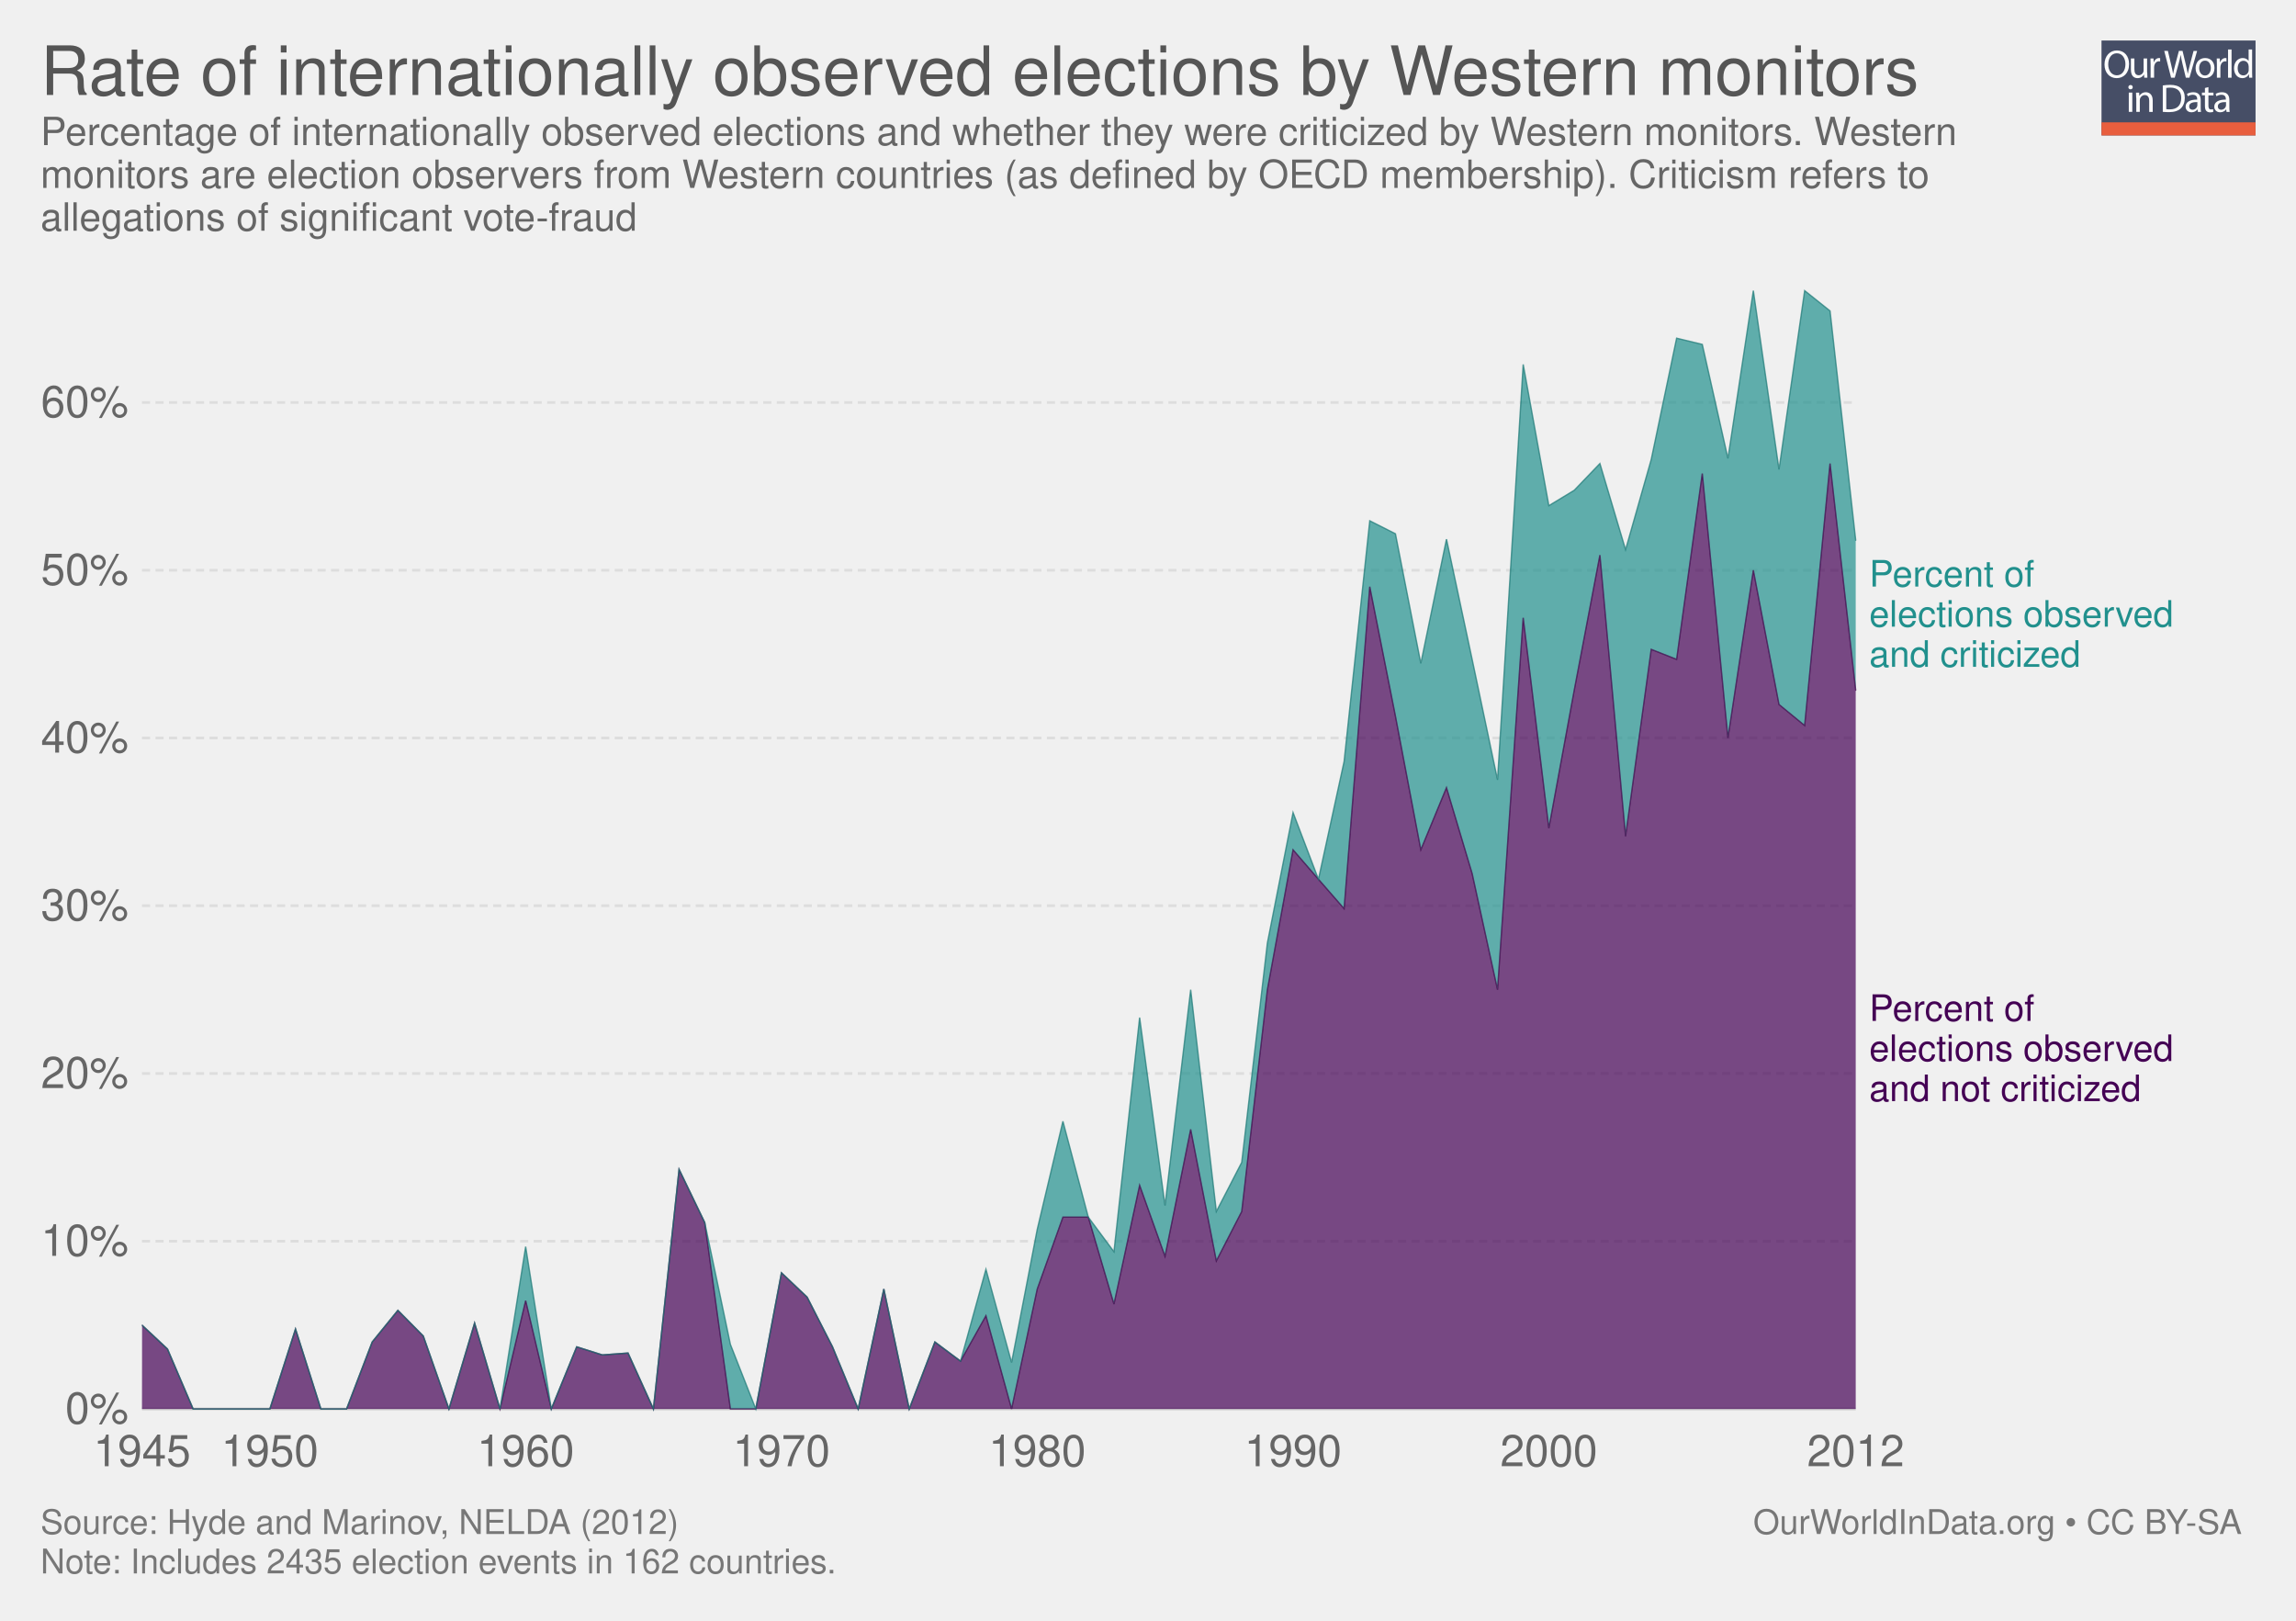
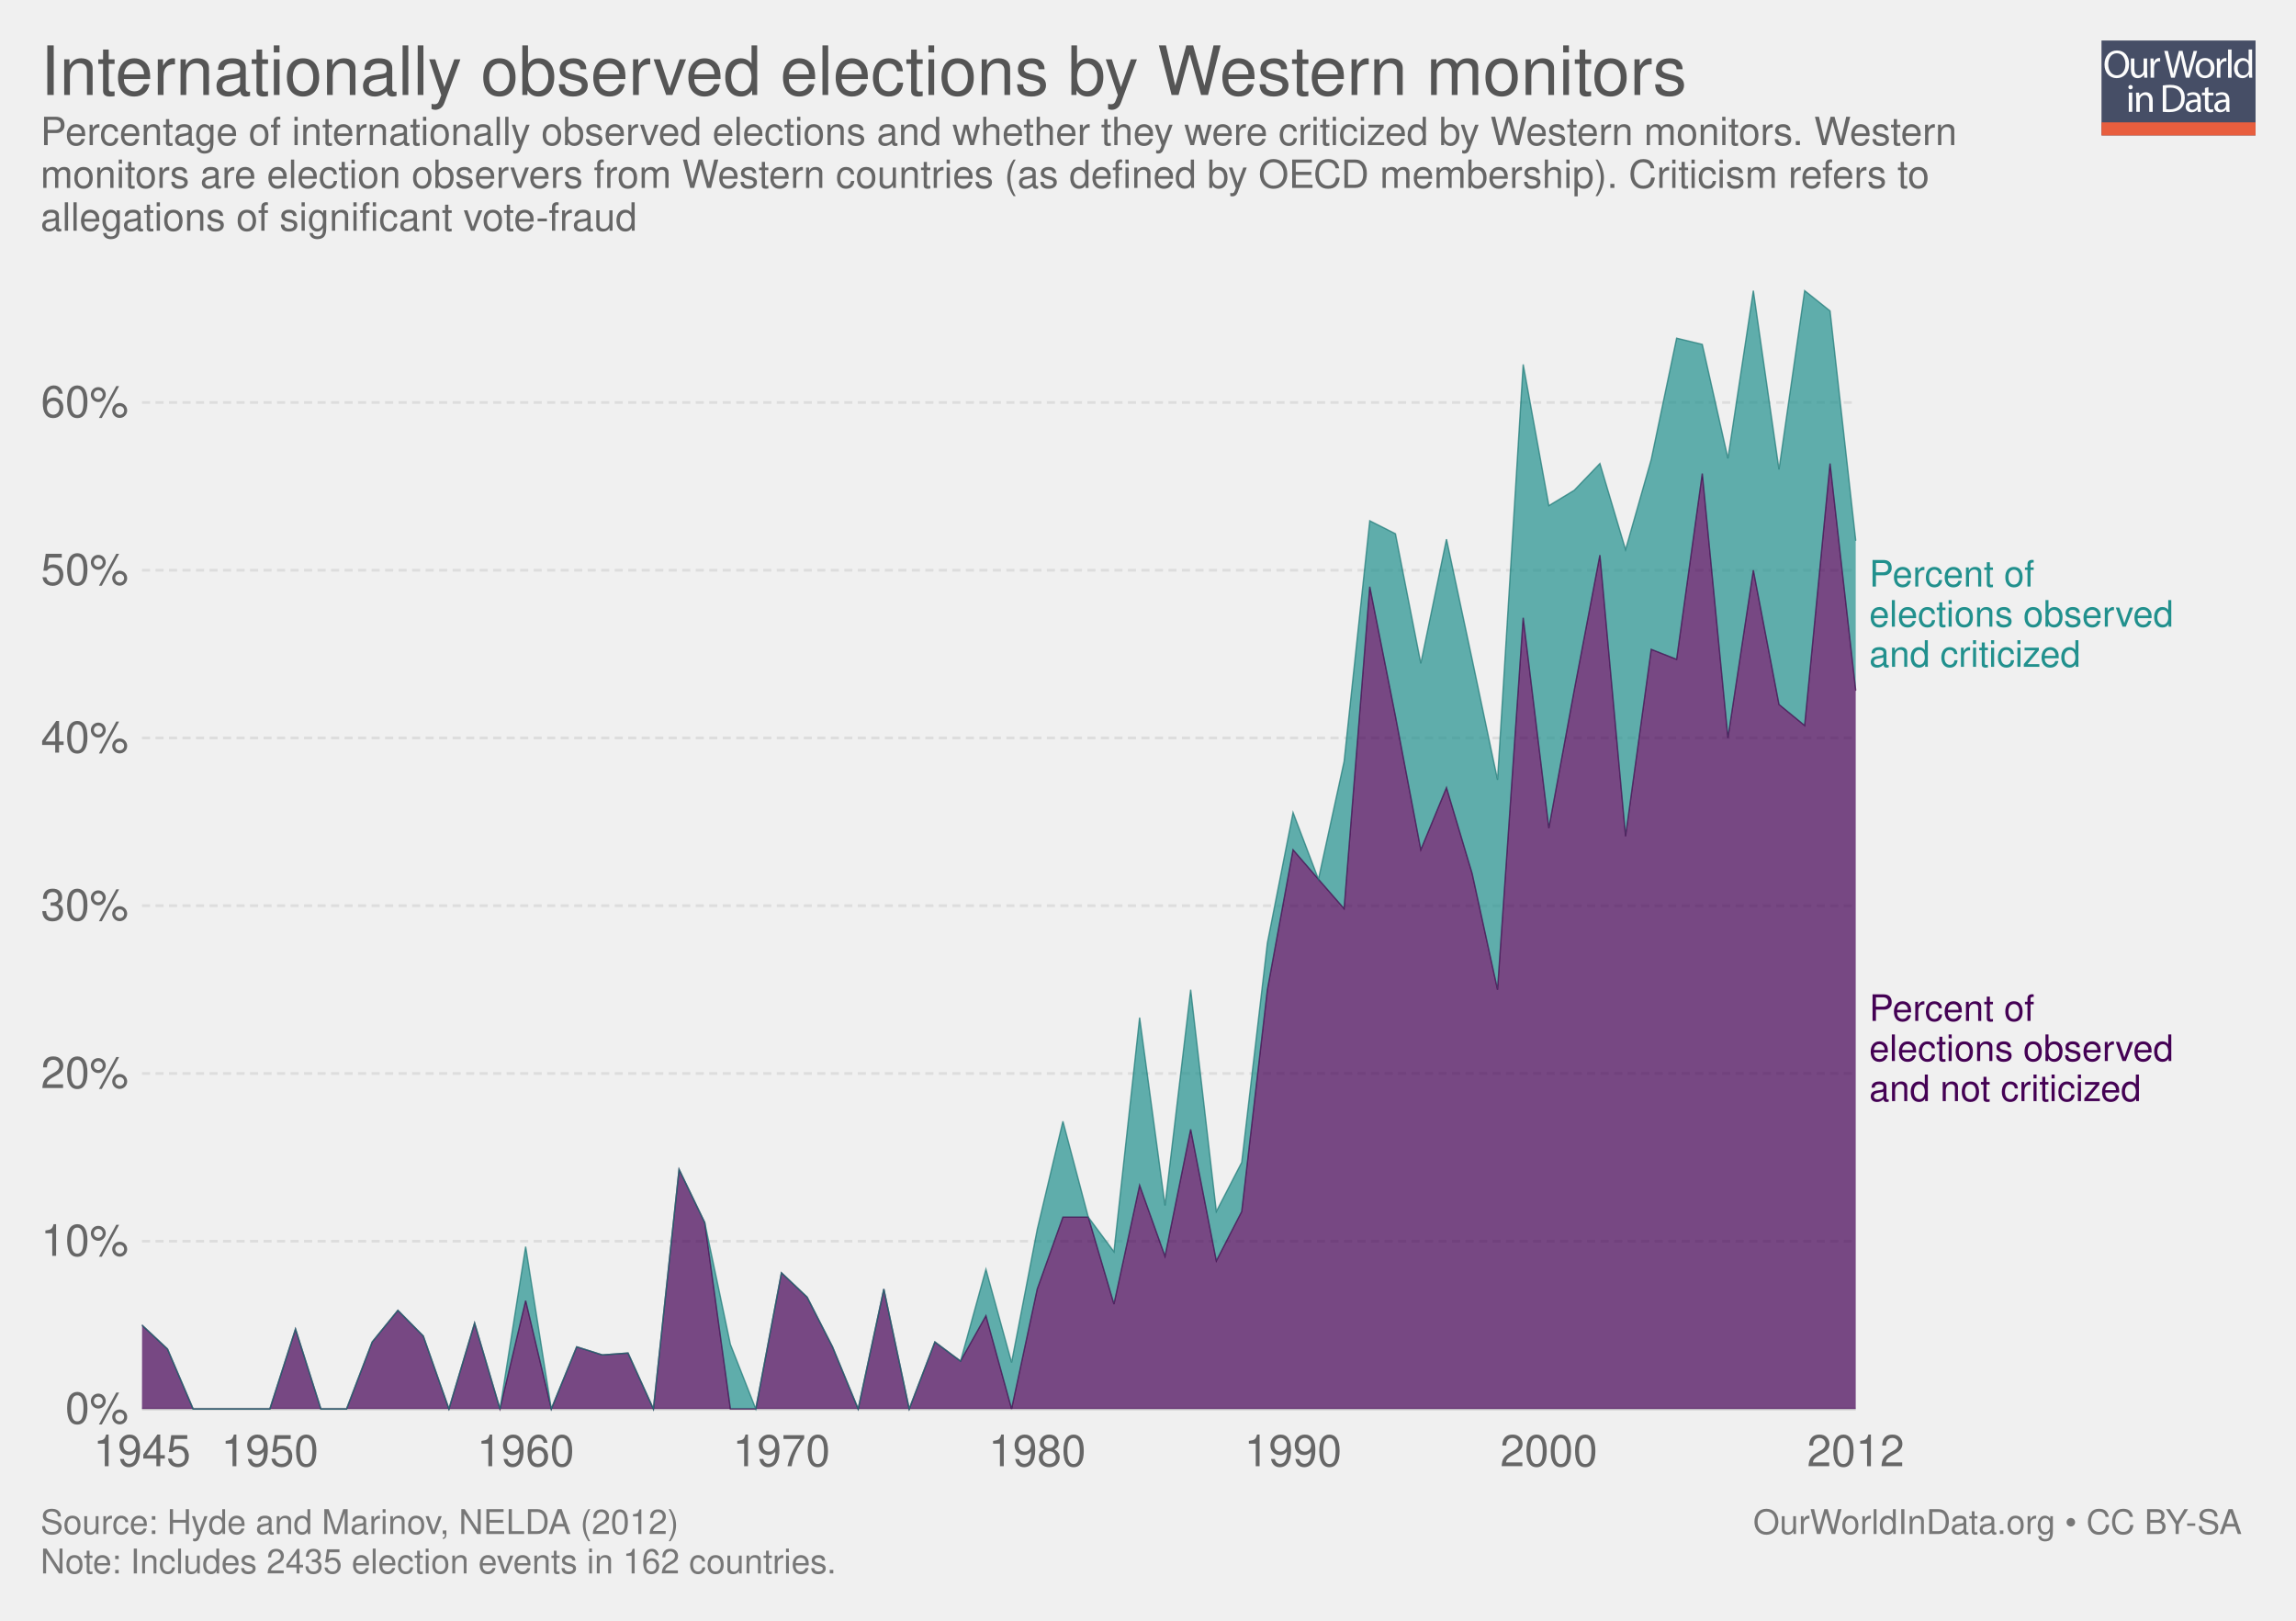
<svg xmlns="http://www.w3.org/2000/svg" xmlns:xlink="http://www.w3.org/1999/xlink" version="1.1" style="font-family: 'Helvetica Neue', Helvetica, Arial, sans-serif; font-size: 18px; background-color: white; text-rendering: optimizeLegibility; -webkit-font-smoothing: antialiased;" width="850" height="600">
  <g class="ChartTab">
    <g class="HeaderView">
      <g opacity="0.8" transform="translate(778, 15) scale(0.27)">
        <a xlink:href="https://ourworldindata.org" target="_blank">
          <g>
            <rect x="0" y="0" fill="#1B2543" width="211.2" height="130.1" />
            <rect x="0" y="112.2" fill="#E63912" width="211.2" height="17.9" />
            <g>
              <rect x="1.2" y="12.3" fill="none" width="210.2" height="99.2" />
              <path fill="#FFFFFF" d="M37.8,32.2c0,12.7-7.7,19.4-17.1,19.4c-9.7,0-16.6-7.5-16.6-18.7c0-11.7,7.3-19.3,17.1-19.3 C31.3,13.7,37.8,21.3,37.8,32.2z M9.2,32.8c0,7.9,4.3,14.9,11.8,14.9c7.5,0,11.8-6.9,11.8-15.3c0-7.3-3.8-14.9-11.8-14.9 C13.1,17.5,9.2,24.8,9.2,32.8z" />
              <path fill="#FFFFFF" d="M62.7,43.8c0,2.7,0.1,5.1,0.2,7.2h-4.3l-0.3-4.3h-0.1c-1.3,2.1-4,4.9-8.8,4.9c-4.2,0-9.1-2.3-9.1-11.6 V24.6h4.8v14.6c0,5,1.5,8.4,5.9,8.4c3.2,0,5.5-2.2,6.3-4.4c0.3-0.7,0.4-1.6,0.4-2.5V24.6h4.8V43.8z" />
              <path fill="#FFFFFF" d="M67.3,32.8c0-3.1-0.1-5.8-0.2-8.2h4.2l0.2,5.2h0.2c1.2-3.5,4.1-5.8,7.3-5.8c0.5,0,0.9,0.1,1.4,0.2v4.5 c-0.5-0.1-1-0.2-1.6-0.2c-3.4,0-5.8,2.6-6.5,6.2c-0.1,0.7-0.2,1.4-0.2,2.2V51h-4.8V32.8z" />
              <path fill="#FFFFFF" d="M95.4,51l-9.4-36.8h5l4.4,18.6c1.1,4.6,2.1,9.2,2.7,12.7h0.1c0.6-3.7,1.8-8,3-12.8l4.9-18.5h5l4.5,18.7 c1,4.4,2,8.7,2.6,12.6h0.1c0.8-4,1.8-8.1,3-12.7l4.9-18.5h4.9L120.6,51h-5L111,31.9c-1.1-4.7-1.9-8.3-2.4-12h-0.1 c-0.7,3.7-1.5,7.3-2.8,12L100.4,51H95.4z" />
              <path fill="#FFFFFF" d="M154.9,37.6c0,9.8-6.8,14-13.2,14c-7.2,0-12.7-5.2-12.7-13.6c0-8.8,5.8-14,13.1-14 C149.8,24,154.9,29.5,154.9,37.6z M133.9,37.9c0,5.8,3.3,10.1,8,10.1c4.6,0,8-4.3,8-10.3c0-4.5-2.2-10.1-7.9-10.1 C136.3,27.6,133.9,32.8,133.9,37.9z" />
              <path fill="#FFFFFF" d="M158.2,32.8c0-3.1-0.1-5.8-0.2-8.2h4.2l0.2,5.2h0.2c1.2-3.5,4.1-5.8,7.3-5.8c0.5,0,0.9,0.1,1.4,0.2v4.5 c-0.5-0.1-1-0.2-1.6-0.2c-3.4,0-5.8,2.6-6.5,6.2c-0.1,0.7-0.2,1.4-0.2,2.2V51h-4.8V32.8z" />
              <path fill="#FFFFFF" d="M173.5,12.3h4.8V51h-4.8V12.3z" />
              <path fill="#FFFFFF" d="M206.5,12.3v31.9c0,2.3,0.1,5,0.2,6.8h-4.3l-0.2-4.6H202c-1.5,2.9-4.7,5.2-9,5.2 c-6.4,0-11.3-5.4-11.3-13.4c-0.1-8.8,5.4-14.2,11.9-14.2c4,0,6.8,1.9,8,4h0.1V12.3H206.5z M201.7,35.4c0-0.6-0.1-1.4-0.2-2 c-0.7-3.1-3.3-5.6-6.9-5.6c-5,0-7.9,4.4-7.9,10.2c0,5.3,2.6,9.8,7.8,9.8c3.2,0,6.2-2.1,7.1-5.7c0.2-0.7,0.2-1.3,0.2-2.1V35.4z" />
              <path fill="#FFFFFF" d="M42.8,64c0.1,1.6-1.1,2.9-3.1,2.9c-1.7,0-2.9-1.3-2.9-2.9c0-1.7,1.3-3,3-3C41.7,61,42.8,62.3,42.8,64z M37.4,97.8V71.4h4.8v26.4H37.4z" />
              <path fill="#FFFFFF" d="M47.5,78.6c0-2.7-0.1-5-0.2-7.1h4.3l0.3,4.4h0.1c1.3-2.5,4.4-5,8.8-5c3.7,0,9.4,2.2,9.4,11.2v15.8h-4.8 V82.6c0-4.3-1.6-7.8-6.1-7.8c-3.2,0-5.6,2.2-6.5,4.9c-0.2,0.6-0.3,1.4-0.3,2.2v15.9h-4.8V78.6z" />
              <path fill="#FFFFFF" d="M84,61.6c2.9-0.4,6.3-0.8,10.1-0.8c6.8,0,11.7,1.6,14.9,4.6c3.3,3,5.2,7.3,5.2,13.2c0,6-1.9,10.9-5.3,14.3 c-3.4,3.4-9.1,5.3-16.3,5.3c-3.4,0-6.2-0.2-8.6-0.4V61.6z M88.8,94.1c1.2,0.2,3,0.3,4.8,0.3c10.2,0,15.7-5.7,15.7-15.6 c0.1-8.7-4.9-14.2-14.9-14.2c-2.5,0-4.3,0.2-5.6,0.5V94.1z" />
              <path fill="#FFFFFF" d="M132.1,97.8l-0.4-3.3h-0.2c-1.5,2.1-4.3,3.9-8.1,3.9c-5.4,0-8.1-3.8-8.1-7.6c0-6.4,5.7-9.9,15.9-9.8v-0.5 c0-2.2-0.6-6.1-6-6.1c-2.5,0-5,0.8-6.9,2l-1.1-3.2c2.2-1.4,5.4-2.3,8.7-2.3c8.1,0,10.1,5.5,10.1,10.8v9.9c0,2.3,0.1,4.5,0.4,6.3 H132.1z M131.4,84.4c-5.3-0.1-11.2,0.8-11.2,5.9c0,3.1,2.1,4.6,4.5,4.6c3.4,0,5.6-2.2,6.4-4.4c0.2-0.5,0.3-1,0.3-1.5V84.4z" />
              <path fill="#FFFFFF" d="M146.6,63.9v7.6h6.9v3.7h-6.9v14.2c0,3.3,0.9,5.1,3.6,5.1c1.3,0,2.2-0.2,2.8-0.3l0.2,3.6 c-0.9,0.4-2.4,0.7-4.3,0.7c-2.2,0-4-0.7-5.2-2c-1.4-1.4-1.9-3.8-1.9-6.9V75.1h-4.1v-3.7h4.1v-6.3L146.6,63.9z" />
              <path fill="#FFFFFF" d="M171.4,97.8l-0.4-3.3h-0.2c-1.5,2.1-4.3,3.9-8.1,3.9c-5.4,0-8.1-3.8-8.1-7.6c0-6.4,5.7-9.9,15.9-9.8v-0.5 c0-2.2-0.6-6.1-6-6.1c-2.5,0-5,0.8-6.9,2l-1.1-3.2c2.2-1.4,5.4-2.3,8.7-2.3c8.1,0,10.1,5.5,10.1,10.8v9.9c0,2.3,0.1,4.5,0.4,6.3 H171.4z M170.7,84.4c-5.3-0.1-11.2,0.8-11.2,5.9c0,3.1,2.1,4.6,4.5,4.6c3.4,0,5.6-2.2,6.4-4.4c0.2-0.5,0.3-1,0.3-1.5V84.4z" />
            </g>
          </g>
        </a>
      </g>
      <a href="https://ourworldindata.org/grapher/rate-of-internationally-observed-elections-nelda" target="_blank">
        <text font-size="25.20" x="15.0" y="35.2" fill="#555">
-           <tspan x="15" y="35.16">Rate of internationally observed elections by Western monitors</tspan>
+           <tspan x="15" y="35.16">Internationally observed elections by Western monitors</tspan>
        </text>
      </a>
      <text font-size="14.40" x="15.0" y="53.7" fill="#666">
        <tspan x="15" y="53.72">Percentage of internationally observed elections and whether they were criticized by Western monitors. Western</tspan>
        <tspan x="15" y="69.56">monitors are election observers from Western countries (as defined by OECD membership). Criticism refers to</tspan>
        <tspan x="15" y="85.4">allegations of significant vote-fraud</tspan>
      </text>
    </g>
    <g class="StackedArea">
      <defs>
        <clipPath id="boundsClip-1">
          <rect x="52.562" y="0" width="820" height="870.4" />
        </clipPath>
      </defs>
      <g class="AxisBoxView">
        <g class="HorizontalAxis">
          <text x="52.6" y="542.8" fill="#666" text-anchor="middle" font-size="16.2">1945</text>
          <text x="99.9" y="542.8" fill="#666" text-anchor="middle" font-size="16.2">1950</text>
          <text x="194.6" y="542.8" fill="#666" text-anchor="middle" font-size="16.2">1960</text>
          <text x="289.3" y="542.8" fill="#666" text-anchor="middle" font-size="16.2">1970</text>
          <text x="384" y="542.8" fill="#666" text-anchor="middle" font-size="16.2">1980</text>
          <text x="478.7" y="542.8" fill="#666" text-anchor="middle" font-size="16.2">1990</text>
          <text x="573.4" y="542.8" fill="#666" text-anchor="middle" font-size="16.2">2000</text>
          <text x="687" y="542.8" fill="#666" text-anchor="middle" font-size="16.2">2012</text>
        </g>
        <g class="VerticalAxis">
          <text x="47.56" y="521.6" fill="#666" dominant-baseline="middle" text-anchor="end" font-size="16.2">0%</text>
          <text x="47.56" y="459.5" fill="#666" dominant-baseline="middle" text-anchor="end" font-size="16.2">10%</text>
          <text x="47.56" y="397.4" fill="#666" dominant-baseline="middle" text-anchor="end" font-size="16.2">20%</text>
          <text x="47.56" y="335.3" fill="#666" dominant-baseline="middle" text-anchor="end" font-size="16.2">30%</text>
          <text x="47.56" y="273.2" fill="#666" dominant-baseline="middle" text-anchor="end" font-size="16.2">40%</text>
          <text x="47.56" y="211.1" fill="#666" dominant-baseline="middle" text-anchor="end" font-size="16.2">50%</text>
          <text x="47.56" y="149" fill="#666" dominant-baseline="middle" text-anchor="end" font-size="16.2">60%</text>
        </g>
        <g class="AxisGridLines">
          <line x1="52.56" y1="521.6" x2="687.00" y2="521.6" stroke="#ccc" />
          <line x1="52.56" y1="459.5" x2="687.00" y2="459.5" stroke="#ddd" stroke-dasharray="3,2" />
          <line x1="52.56" y1="397.4" x2="687.00" y2="397.4" stroke="#ddd" stroke-dasharray="3,2" />
          <line x1="52.56" y1="335.3" x2="687.00" y2="335.3" stroke="#ddd" stroke-dasharray="3,2" />
          <line x1="52.56" y1="273.2" x2="687.00" y2="273.2" stroke="#ddd" stroke-dasharray="3,2" />
          <line x1="52.56" y1="211.1" x2="687.00" y2="211.1" stroke="#ddd" stroke-dasharray="3,2" />
          <line x1="52.56" y1="149" x2="687.00" y2="149" stroke="#ddd" stroke-dasharray="3,2" />
        </g>
      </g>
      <g clip-path="url(#boundsClip-1)">
        <g class="HeightedLegend clickable">
          <g class="legendMark">
            <rect x="687.005" y="206.35" width="147.995" height="42.7" fill="#fff" opacity="0" />
            <text font-size="13.50" x="692.0" y="217.2" fill="rgb(33, 144, 141)">
              <tspan x="692.005" y="217.15">Percent of</tspan>
              <tspan x="692.005" y="232">elections observed</tspan>
              <tspan x="692.005" y="246.85">and criticized</tspan>
            </text>
          </g>
          <g class="legendMark">
            <rect x="687.005" y="367.15" width="147.995" height="42.7" fill="#fff" opacity="0" />
            <text font-size="13.50" x="692.0" y="377.9" fill="rgb(68, 1, 84)">
              <tspan x="692.005" y="377.95">Percent of</tspan>
              <tspan x="692.005" y="392.8">elections observed</tspan>
              <tspan x="692.005" y="407.65">and not criticized</tspan>
            </text>
          </g>
        </g>
        <g class="Areas">
          <rect x="52.562" y="107.6" width="634.443" height="414" opacity="0" fill="rgba(255,255,255,0)" />
          <path stroke-linecap="round" d="M52.6 490.6L62 499.4L71.5 521.6L81 521.6L90.4 521.6L99.9 521.6L109.4 492L118.8 521.6L128.3 521.6L137.8 496.8L147.3 485.1L156.7 494.6L166.2 521.6L175.7 489.8L185.1 521.6L194.6 481.5L204.1 521.6L213.5 498.6L223 501.6L232.5 500.9L241.9 521.6L251.4 432.9L260.9 452.6L270.4 521.6L279.8 521.6L289.3 471.2L298.8 480.2L308.2 498.6L317.7 521.6L327.2 477.2L336.6 521.6L346.1 496.8L355.6 503.9L365 487.1L374.5 521.6L384 477.2L393.5 450.6L402.9 450.6L412.4 482.8L421.9 438.8L431.3 465.1L440.8 418.1L450.3 466.8L459.7 448.5L469.2 366.4L478.7 314.6L488.1 325.5L497.6 336.4L507.1 217.2L516.6 265.1L526 314.6L535.5 291.6L545 323.4L554.4 366.4L563.9 228.7L573.4 306.6L582.8 255.5L592.3 205.5L601.8 309.6L611.3 240.4L620.7 244.1L630.2 175.3L639.7 273.2L649.1 211.1L658.6 260.8L668.1 268.6L677.5 171.6L687 255.5L687.005 521.6L52.562 521.6" fill="rgb(68, 1, 84)" fill-opacity="0.7" class="World_1-area" />
          <path stroke-linecap="round" d="M52.6 490.6L62 499.4L71.5 521.6L81 521.6L90.4 521.6L99.9 521.6L109.4 492L118.8 521.6L128.3 521.6L137.8 496.8L147.3 485.1L156.7 494.6L166.2 521.6L175.7 489.8L185.1 521.6L194.6 461.5L204.1 521.6L213.5 498.6L223 501.6L232.5 500.9L241.9 521.6L251.4 432.9L260.9 452.6L270.4 497.7L279.8 521.6L289.3 471.2L298.8 480.2L308.2 498.6L317.7 521.6L327.2 477.2L336.6 521.6L346.1 496.8L355.6 503.9L365 469.9L374.5 504.4L384 455.1L393.5 415.1L402.9 450.6L412.4 463.4L421.9 376.7L431.3 446.3L440.8 366.4L450.3 448.5L459.7 430.3L469.2 349.1L478.7 300.8L488.1 325.5L497.6 281.9L507.1 192.8L516.6 197.6L526 245.6L535.5 199.6L545 244.1L554.4 288.7L563.9 134.9L573.4 187.2L582.8 181.5L592.3 171.6L601.8 203.5L611.3 170.1L620.7 125.2L630.2 127.5L639.7 169.7L649.1 107.6L658.6 173.8L668.1 107.6L677.5 115.1L687 200L687 255.5L677.5 171.6L668.1 268.6L658.6 260.8L649.1 211.1L639.7 273.2L630.2 175.3L620.7 244.1L611.3 240.4L601.8 309.6L592.3 205.5L582.8 255.5L573.4 306.6L563.9 228.7L554.4 366.4L545 323.4L535.5 291.6L526 314.6L516.6 265.1L507.1 217.2L497.6 336.4L488.1 325.5L478.7 314.6L469.2 366.4L459.7 448.5L450.3 466.8L440.8 418.1L431.3 465.1L421.9 438.8L412.4 482.8L402.9 450.6L393.5 450.6L384 477.2L374.5 521.6L365 487.1L355.6 503.9L346.1 496.8L336.6 521.6L327.2 477.2L317.7 521.6L308.2 498.6L298.8 480.2L289.3 471.2L279.8 521.6L270.4 521.6L260.9 452.6L251.4 432.9L241.9 521.6L232.5 500.9L223 501.6L213.5 498.6L204.1 521.6L194.6 481.5L185.1 521.6L175.7 489.8L166.2 521.6L156.7 494.6L147.3 485.1L137.8 496.8L128.3 521.6L118.8 521.6L109.4 492L99.9 521.6L90.4 521.6L81 521.6L71.5 521.6L62 499.4L52.6 490.6" fill="rgb(33, 144, 141)" fill-opacity="0.7" class="World_0-area" />
          <path stroke-linecap="round" d="M52.6 490.6L62 499.4L71.5 521.6L81 521.6L90.4 521.6L99.9 521.6L109.4 492L118.8 521.6L128.3 521.6L137.8 496.8L147.3 485.1L156.7 494.6L166.2 521.6L175.7 489.8L185.1 521.6L194.6 481.5L204.1 521.6L213.5 498.6L223 501.6L232.5 500.9L241.9 521.6L251.4 432.9L260.9 452.6L270.4 521.6L279.8 521.6L289.3 471.2L298.8 480.2L308.2 498.6L317.7 521.6L327.2 477.2L336.6 521.6L346.1 496.8L355.6 503.9L365 487.1L374.5 521.6L384 477.2L393.5 450.6L402.9 450.6L412.4 482.8L421.9 438.8L431.3 465.1L440.8 418.1L450.3 466.8L459.7 448.5L469.2 366.4L478.7 314.6L488.1 325.5L497.6 336.4L507.1 217.2L516.6 265.1L526 314.6L535.5 291.6L545 323.4L554.4 366.4L563.9 228.7L573.4 306.6L582.8 255.5L592.3 205.5L601.8 309.6L611.3 240.4L620.7 244.1L630.2 175.3L639.7 273.2L649.1 211.1L658.6 260.8L668.1 268.6L677.5 171.6L687 255.5" stroke="rgb(57, 1, 70)" stroke-opacity="0.7" stroke-width="0.5" fill="none" class="World_1-border" />
          <path stroke-linecap="round" d="M52.6 490.6L62 499.4L71.5 521.6L81 521.6L90.4 521.6L99.9 521.6L109.4 492L118.8 521.6L128.3 521.6L137.8 496.8L147.3 485.1L156.7 494.6L166.2 521.6L175.7 489.8L185.1 521.6L194.6 461.5L204.1 521.6L213.5 498.6L223 501.6L232.5 500.9L241.9 521.6L251.4 432.9L260.9 452.6L270.4 497.7L279.8 521.6L289.3 471.2L298.8 480.2L308.2 498.6L317.7 521.6L327.2 477.2L336.6 521.6L346.1 496.8L355.6 503.9L365 469.9L374.5 504.4L384 455.1L393.5 415.1L402.9 450.6L412.4 463.4L421.9 376.7L431.3 446.3L440.8 366.4L450.3 448.5L459.7 430.3L469.2 349.1L478.7 300.8L488.1 325.5L497.6 281.9L507.1 192.8L516.6 197.6L526 245.6L535.5 199.6L545 244.1L554.4 288.7L563.9 134.9L573.4 187.2L582.8 181.5L592.3 171.6L601.8 203.5L611.3 170.1L620.7 125.2L630.2 127.5L639.7 169.7L649.1 107.6L658.6 173.8L668.1 107.6L677.5 115.1L687 200" stroke="rgb(28, 120, 118)" stroke-opacity="0.7" stroke-width="0.5" fill="none" class="World_0-border" />
        </g>
      </g>
    </g>
    <g style="fill: #777;" class="SourcesFooter">
      <g style="fill: #777;" class="clickable">
        <text font-size="12.60" x="15.0" y="567.9">
          <tspan x="15" y="567.88">Source: Hyde and Marinov, NELDA (2012)</tspan>
        </text>
      </g>
      <text font-size="12.60" x="15.0" y="582.5">
        <tspan x="15" y="582.48">Note: Includes 2435 election events in 162 countries.</tspan>
      </text>
      <text font-size="12.60" x="649.0" y="567.9">
        <tspan x="649.024" y="567.88">
          <a target="_blank" style="fill: #777;" href="https://ourworldindata.org">OurWorldInData.org</a> • <a style="fill: #777;" href="http://creativecommons.org/licenses/by-sa/4.0/deed.en_US" target="_blank">CC BY-SA</a>
        </tspan>
      </text>
    </g>
  </g>
</svg>
